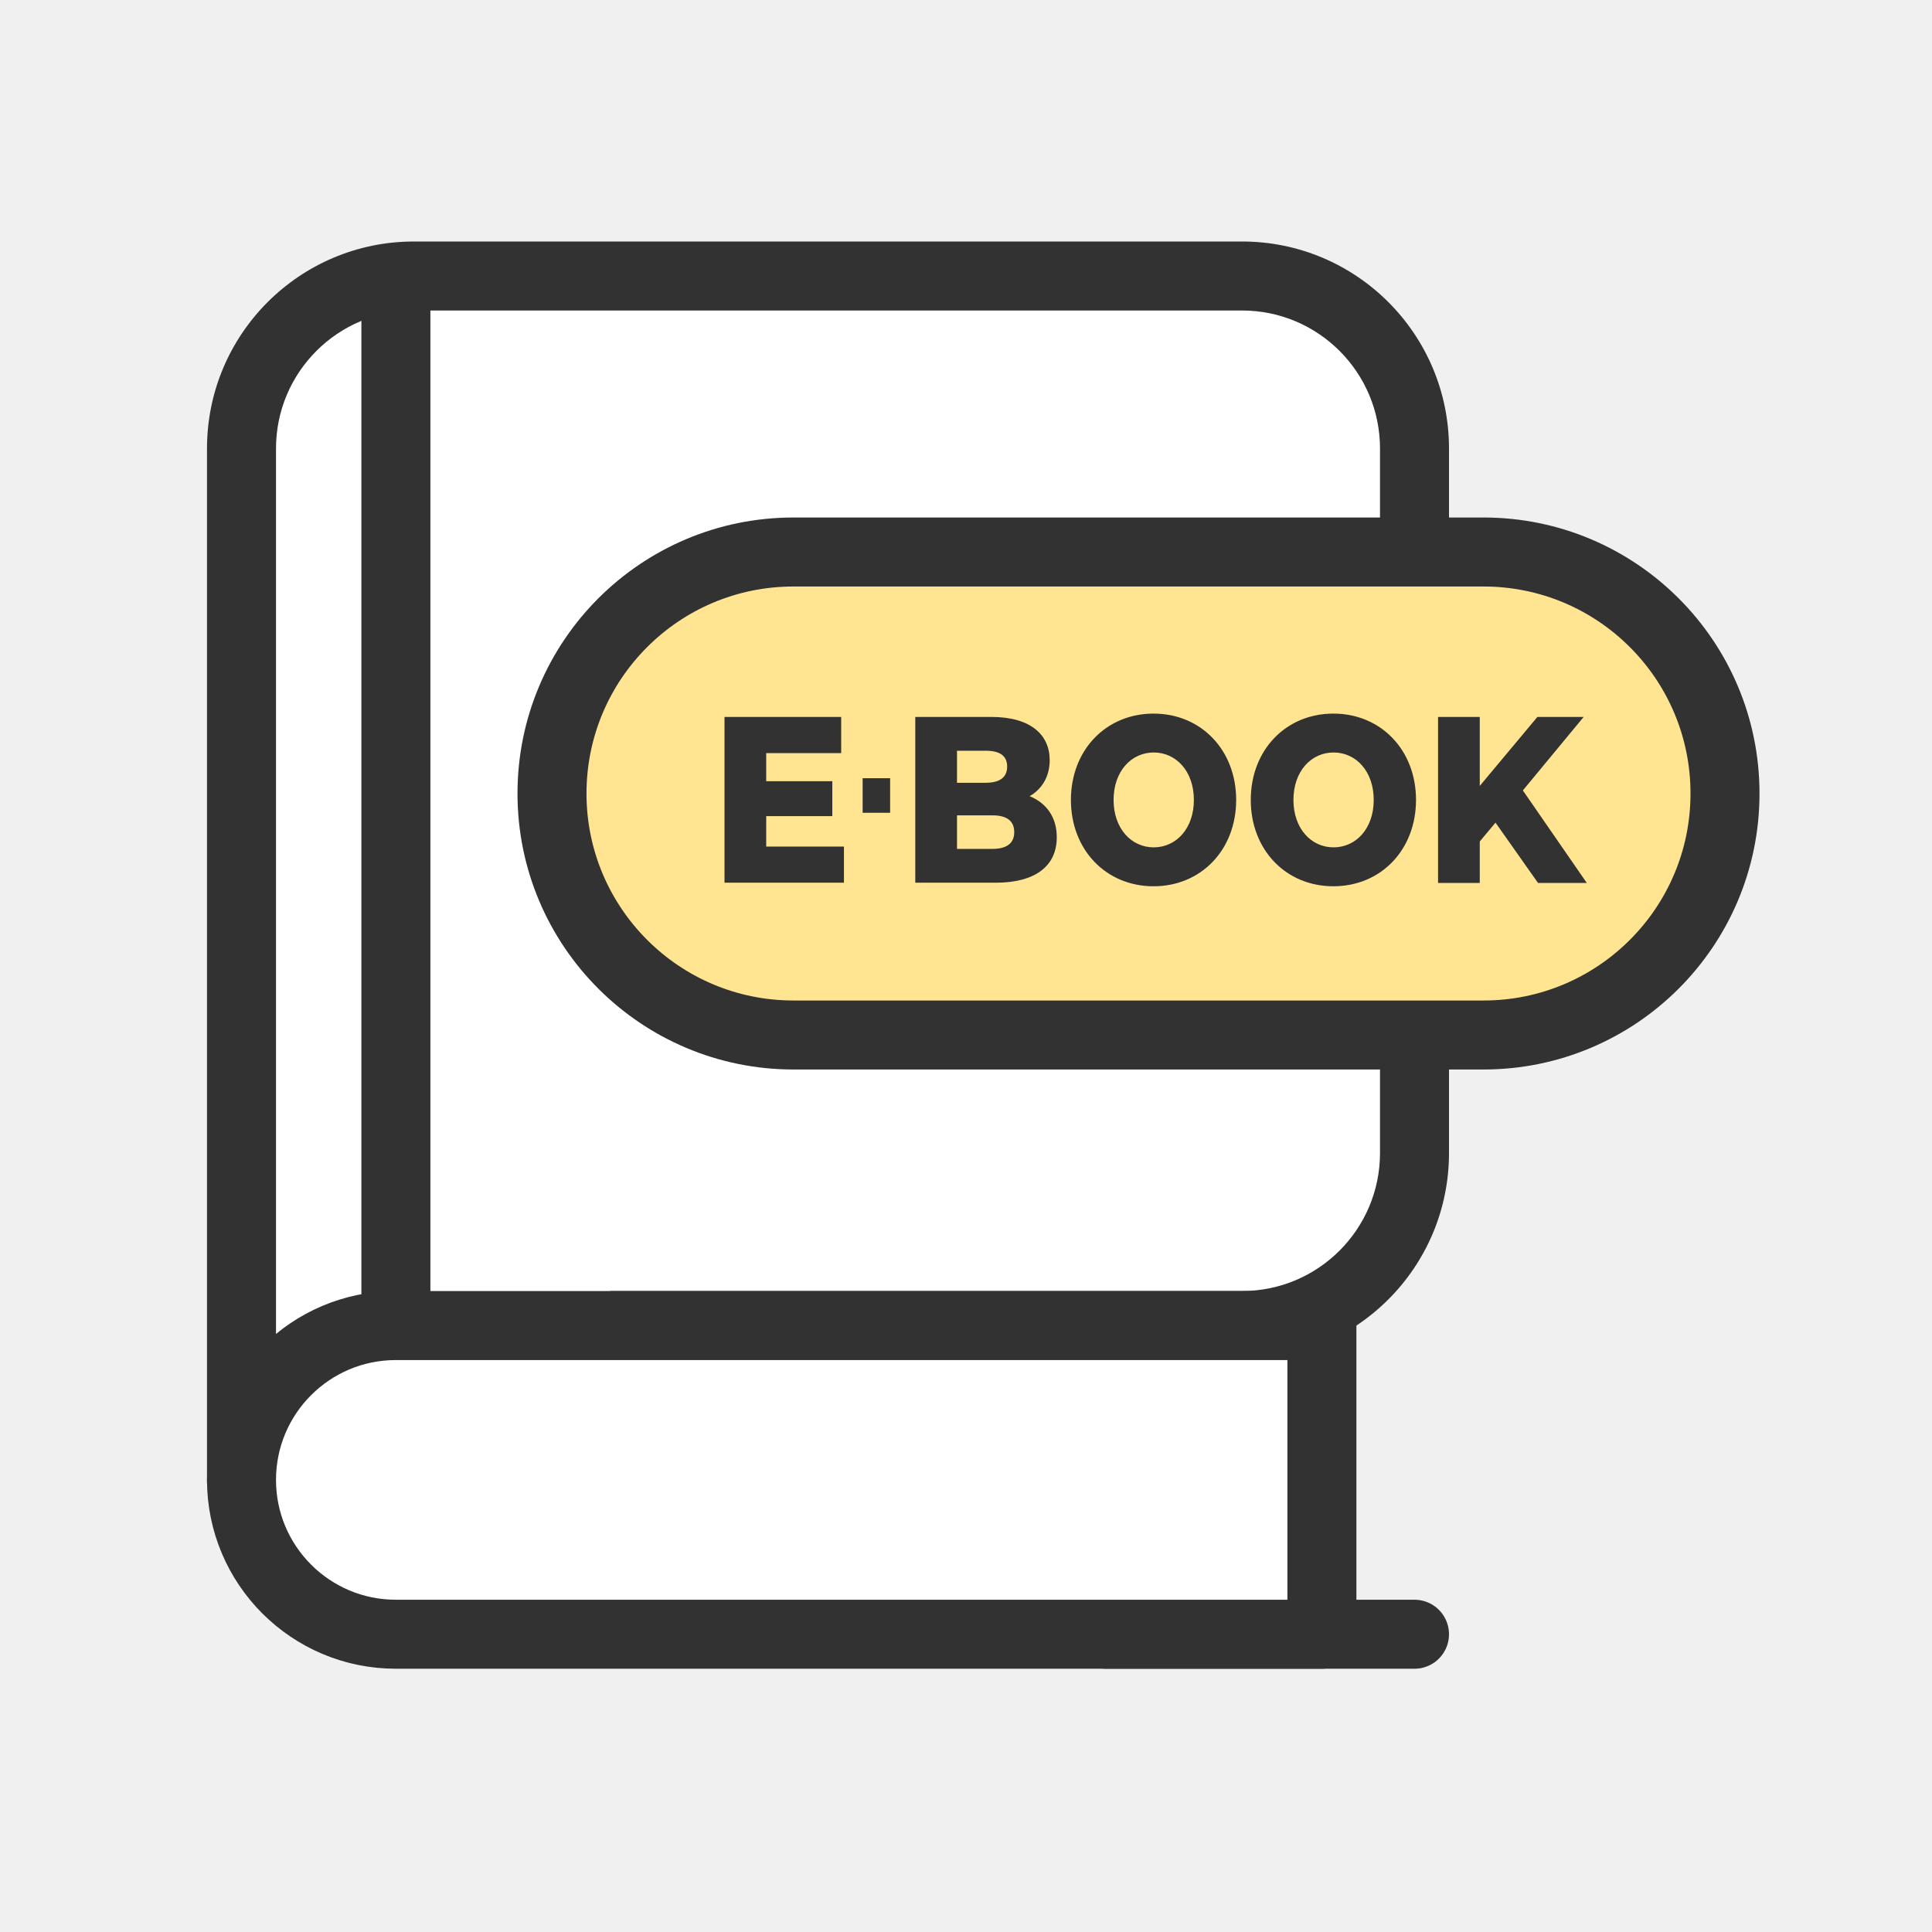
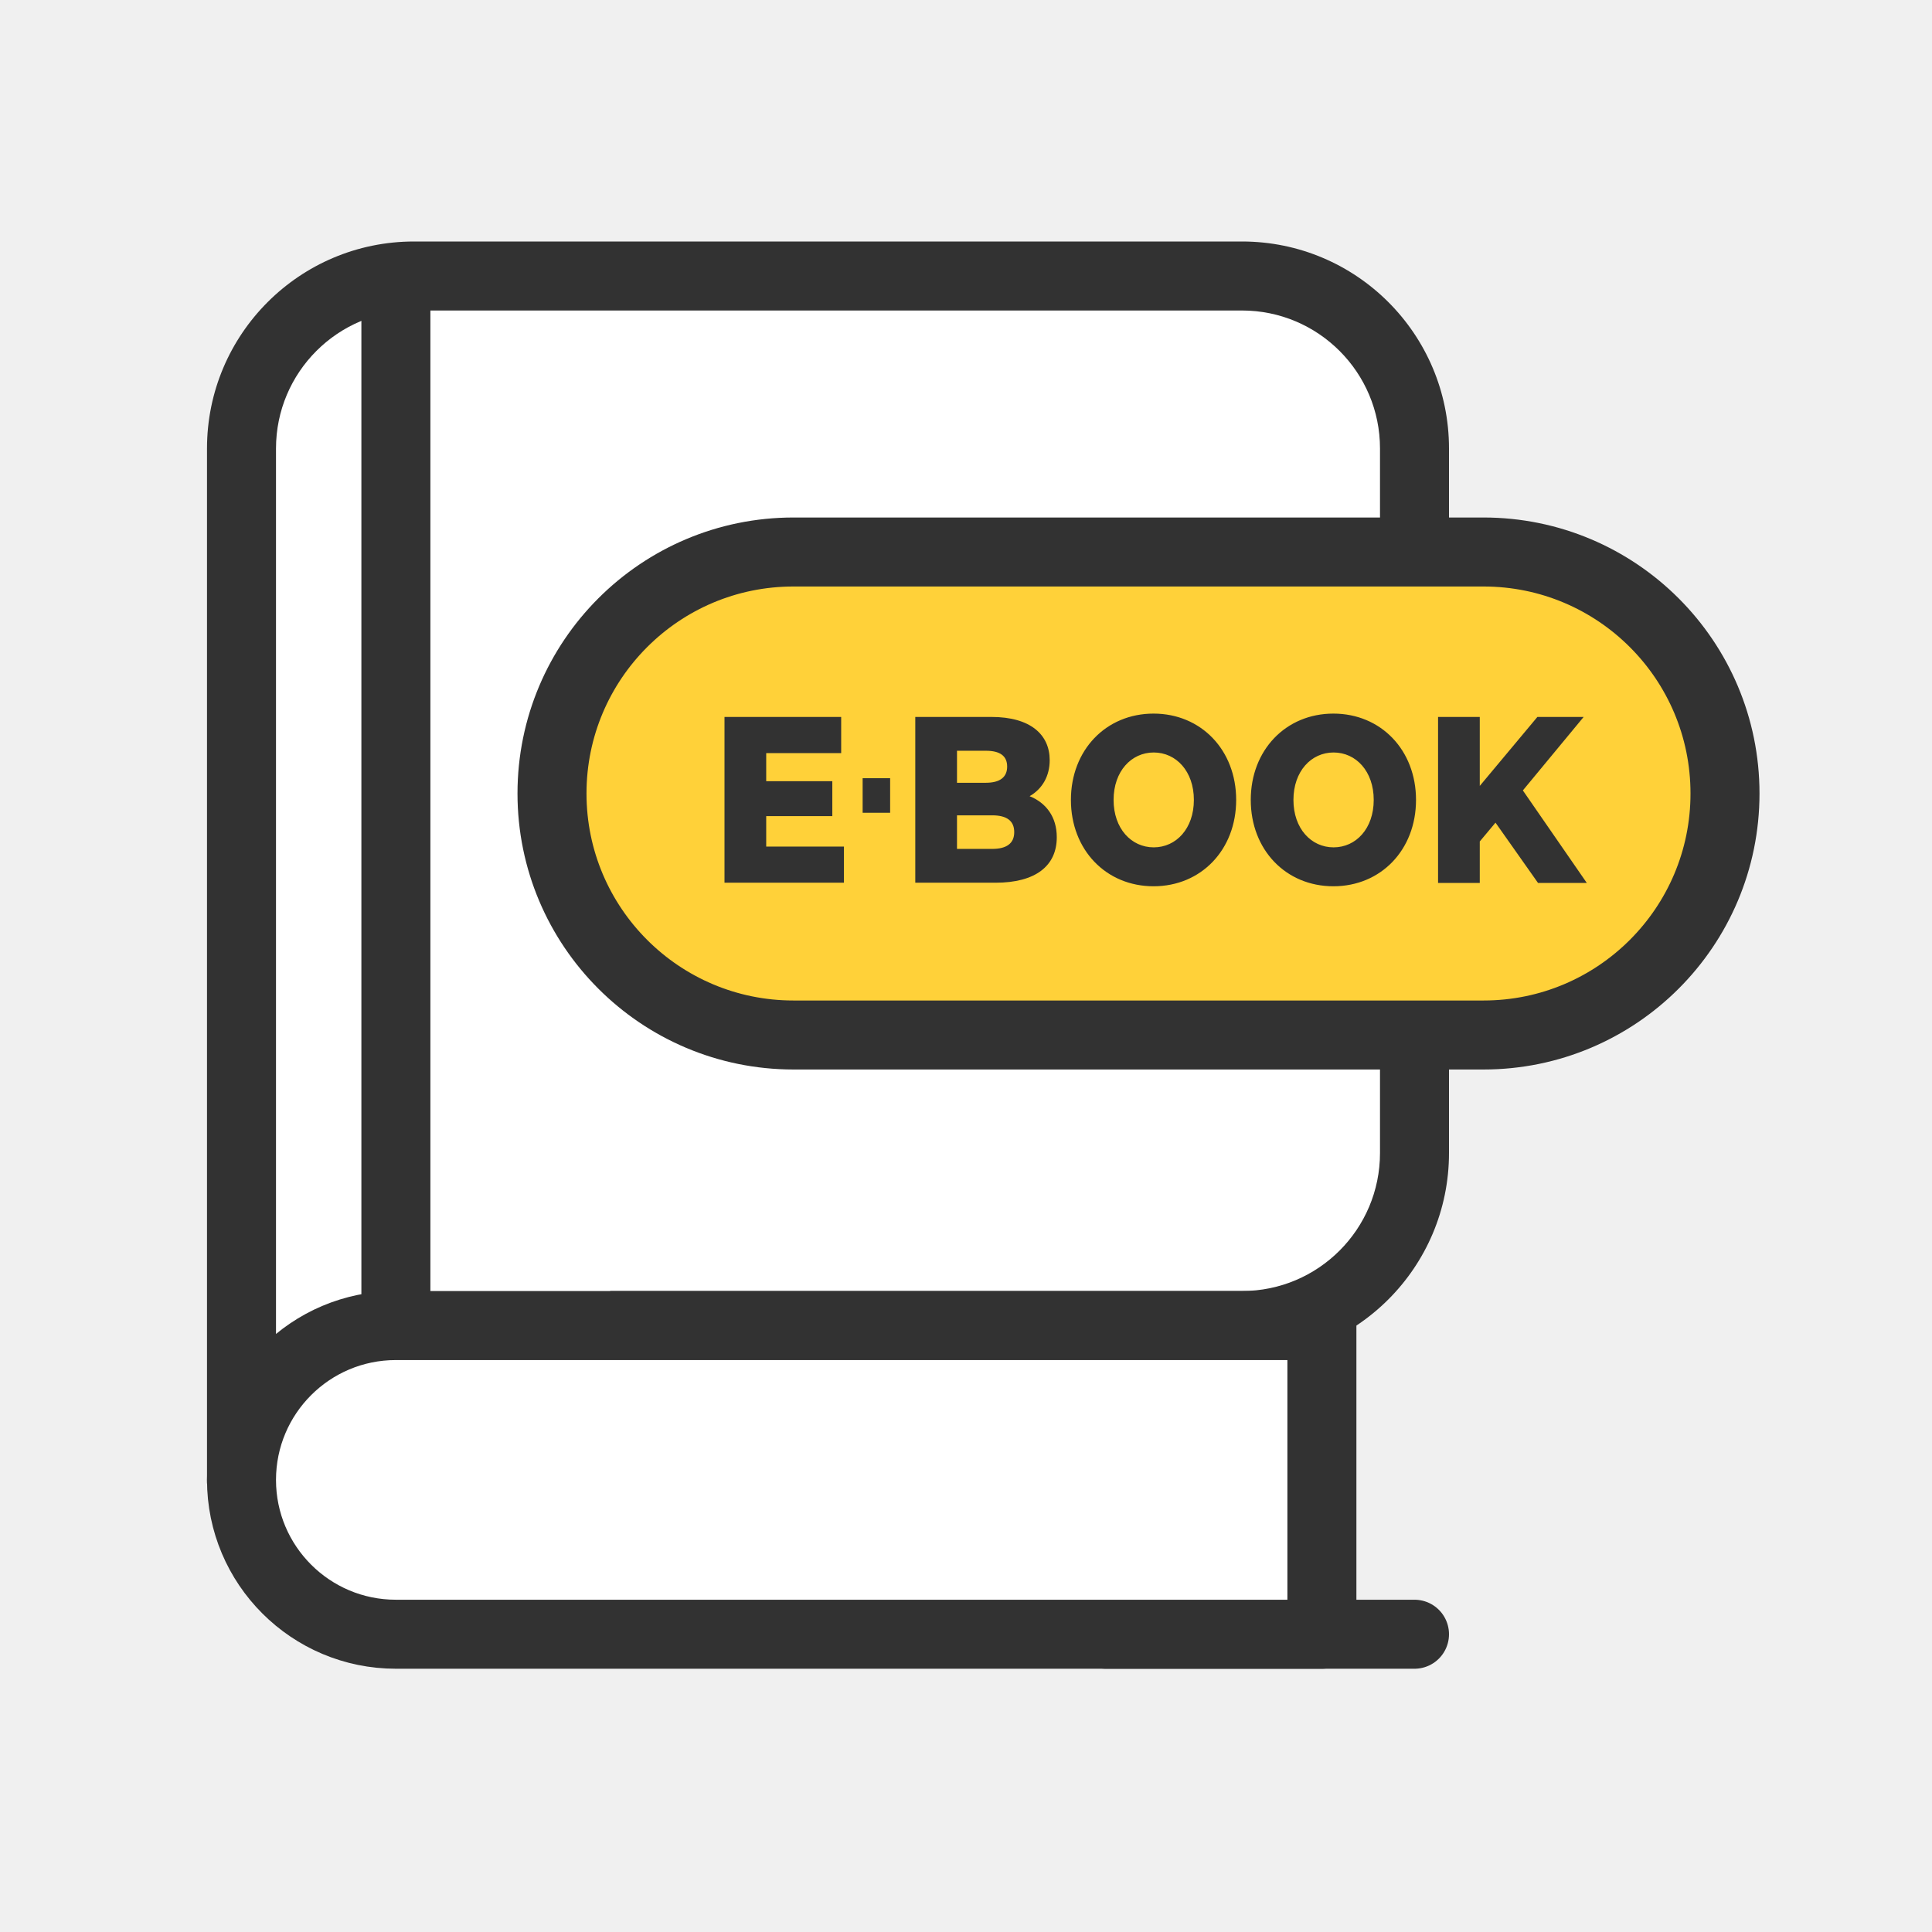
<svg xmlns="http://www.w3.org/2000/svg" width="56" height="56" viewBox="0 0 56 56" fill="none">
  <path d="M36 8C38.761 8 41 10.239 41 13V33.421C41 36.182 38.761 38.421 36 38.421H18.444C17.86 40.486 15.963 42 13.711 42H7V13C7 10.239 9.239 8 12 8H36Z" fill="white" />
  <path d="M36 8L36 7H36V8ZM36 38.421L36 39.421H36L36 38.421ZM18.444 38.421V37.421H17.688L17.482 38.149L18.444 38.421ZM13.711 42L13.711 43L13.711 43L13.711 42ZM7 42H6V43H7V42ZM12 8L12 7L12 7L12 8ZM36 8L36 9C38.209 9 40 10.791 40 13H41H42C42 9.686 39.314 7 36 7L36 8ZM41 13H40V33.421H41H42V13H41ZM41 33.421H40C40 35.63 38.209 37.421 36 37.421L36 38.421L36 39.421C39.314 39.421 42 36.735 42 33.421H41ZM36 38.421V37.421H18.444V38.421V39.421H36V38.421ZM18.444 38.421L17.482 38.149C17.016 39.795 15.503 41 13.711 41L13.711 42L13.711 43C16.423 43 18.704 41.177 19.407 38.693L18.444 38.421ZM13.711 42V41H7V42V43H13.711V42ZM7 42H8V13H7H6V42H7ZM7 13H8C8 10.791 9.791 9 12 9L12 8L12 7C8.686 7 6 9.686 6 13H7ZM12 8V9H36V8V7H12V8Z" fill="#323232" />
  <path d="M32.053 47.369H41" stroke="#323232" stroke-width="2" stroke-miterlimit="10" stroke-linecap="round" />
  <path d="M11.475 8.895L11.475 38.421" stroke="#323232" stroke-width="2" stroke-miterlimit="10" stroke-linecap="round" />
  <path d="M7 42.896C7 40.425 9.003 38.422 11.474 38.422H38.316V47.369H11.474C9.003 47.369 7 45.366 7 42.896V42.896Z" fill="white" stroke="#323232" stroke-width="2" stroke-linejoin="round" />
-   <rect x="16" y="16" width="34" height="14" rx="7" fill="#FFE591" stroke="#323232" stroke-width="2" stroke-linejoin="round" />
+   <rect x="16" y="16" width="34" height="14" rx="7" fill="#FFD139" stroke="#323232" stroke-width="2" stroke-linejoin="round" />
  <path d="M33.437 20.684C34.816 20.684 35.831 21.743 35.831 23.186C35.831 24.63 34.816 25.689 33.437 25.689C32.056 25.689 31.041 24.63 31.041 23.186C31.041 21.743 32.056 20.684 33.437 20.684ZM38.649 20.684C40.029 20.684 41.044 21.743 41.044 23.186C41.044 24.63 40.029 25.689 38.649 25.689C37.269 25.689 36.254 24.63 36.254 23.186C36.254 21.743 37.269 20.684 38.649 20.684ZM42.892 22.78L44.562 20.781H45.903L44.141 22.911L45.994 25.592H44.58L43.348 23.845L42.892 24.39V25.592H41.683V20.781H42.892V22.78ZM24.382 21.829H22.209V22.643H24.125V23.656H22.209V24.538H24.462V25.586H21V20.781H24.382V21.829ZM28.737 20.781C29.872 20.781 30.426 21.296 30.426 22.035C30.426 22.493 30.214 22.866 29.844 23.078C30.328 23.273 30.631 23.685 30.631 24.264V24.269C30.631 25.099 30.015 25.586 28.857 25.586H26.53V20.781H28.737ZM27.739 24.606H28.76C29.176 24.606 29.398 24.447 29.398 24.12C29.398 23.788 29.176 23.633 28.76 23.633H27.739V24.606ZM33.442 21.811C32.792 21.811 32.278 22.356 32.278 23.186C32.278 24.017 32.792 24.561 33.442 24.561C34.092 24.56 34.605 24.017 34.605 23.186C34.605 22.356 34.092 21.812 33.442 21.811ZM38.655 21.811C38.005 21.811 37.491 22.356 37.491 23.186C37.491 24.017 38.005 24.561 38.655 24.561C39.305 24.56 39.818 24.017 39.818 23.186C39.818 22.356 39.305 21.812 38.655 21.811ZM25.801 23.559H25.004V22.557H25.801V23.559ZM27.739 22.689H28.578C28.983 22.688 29.193 22.528 29.193 22.219C29.193 21.91 28.983 21.761 28.578 21.761H27.739V22.689Z" fill="#323232" />
</svg>
